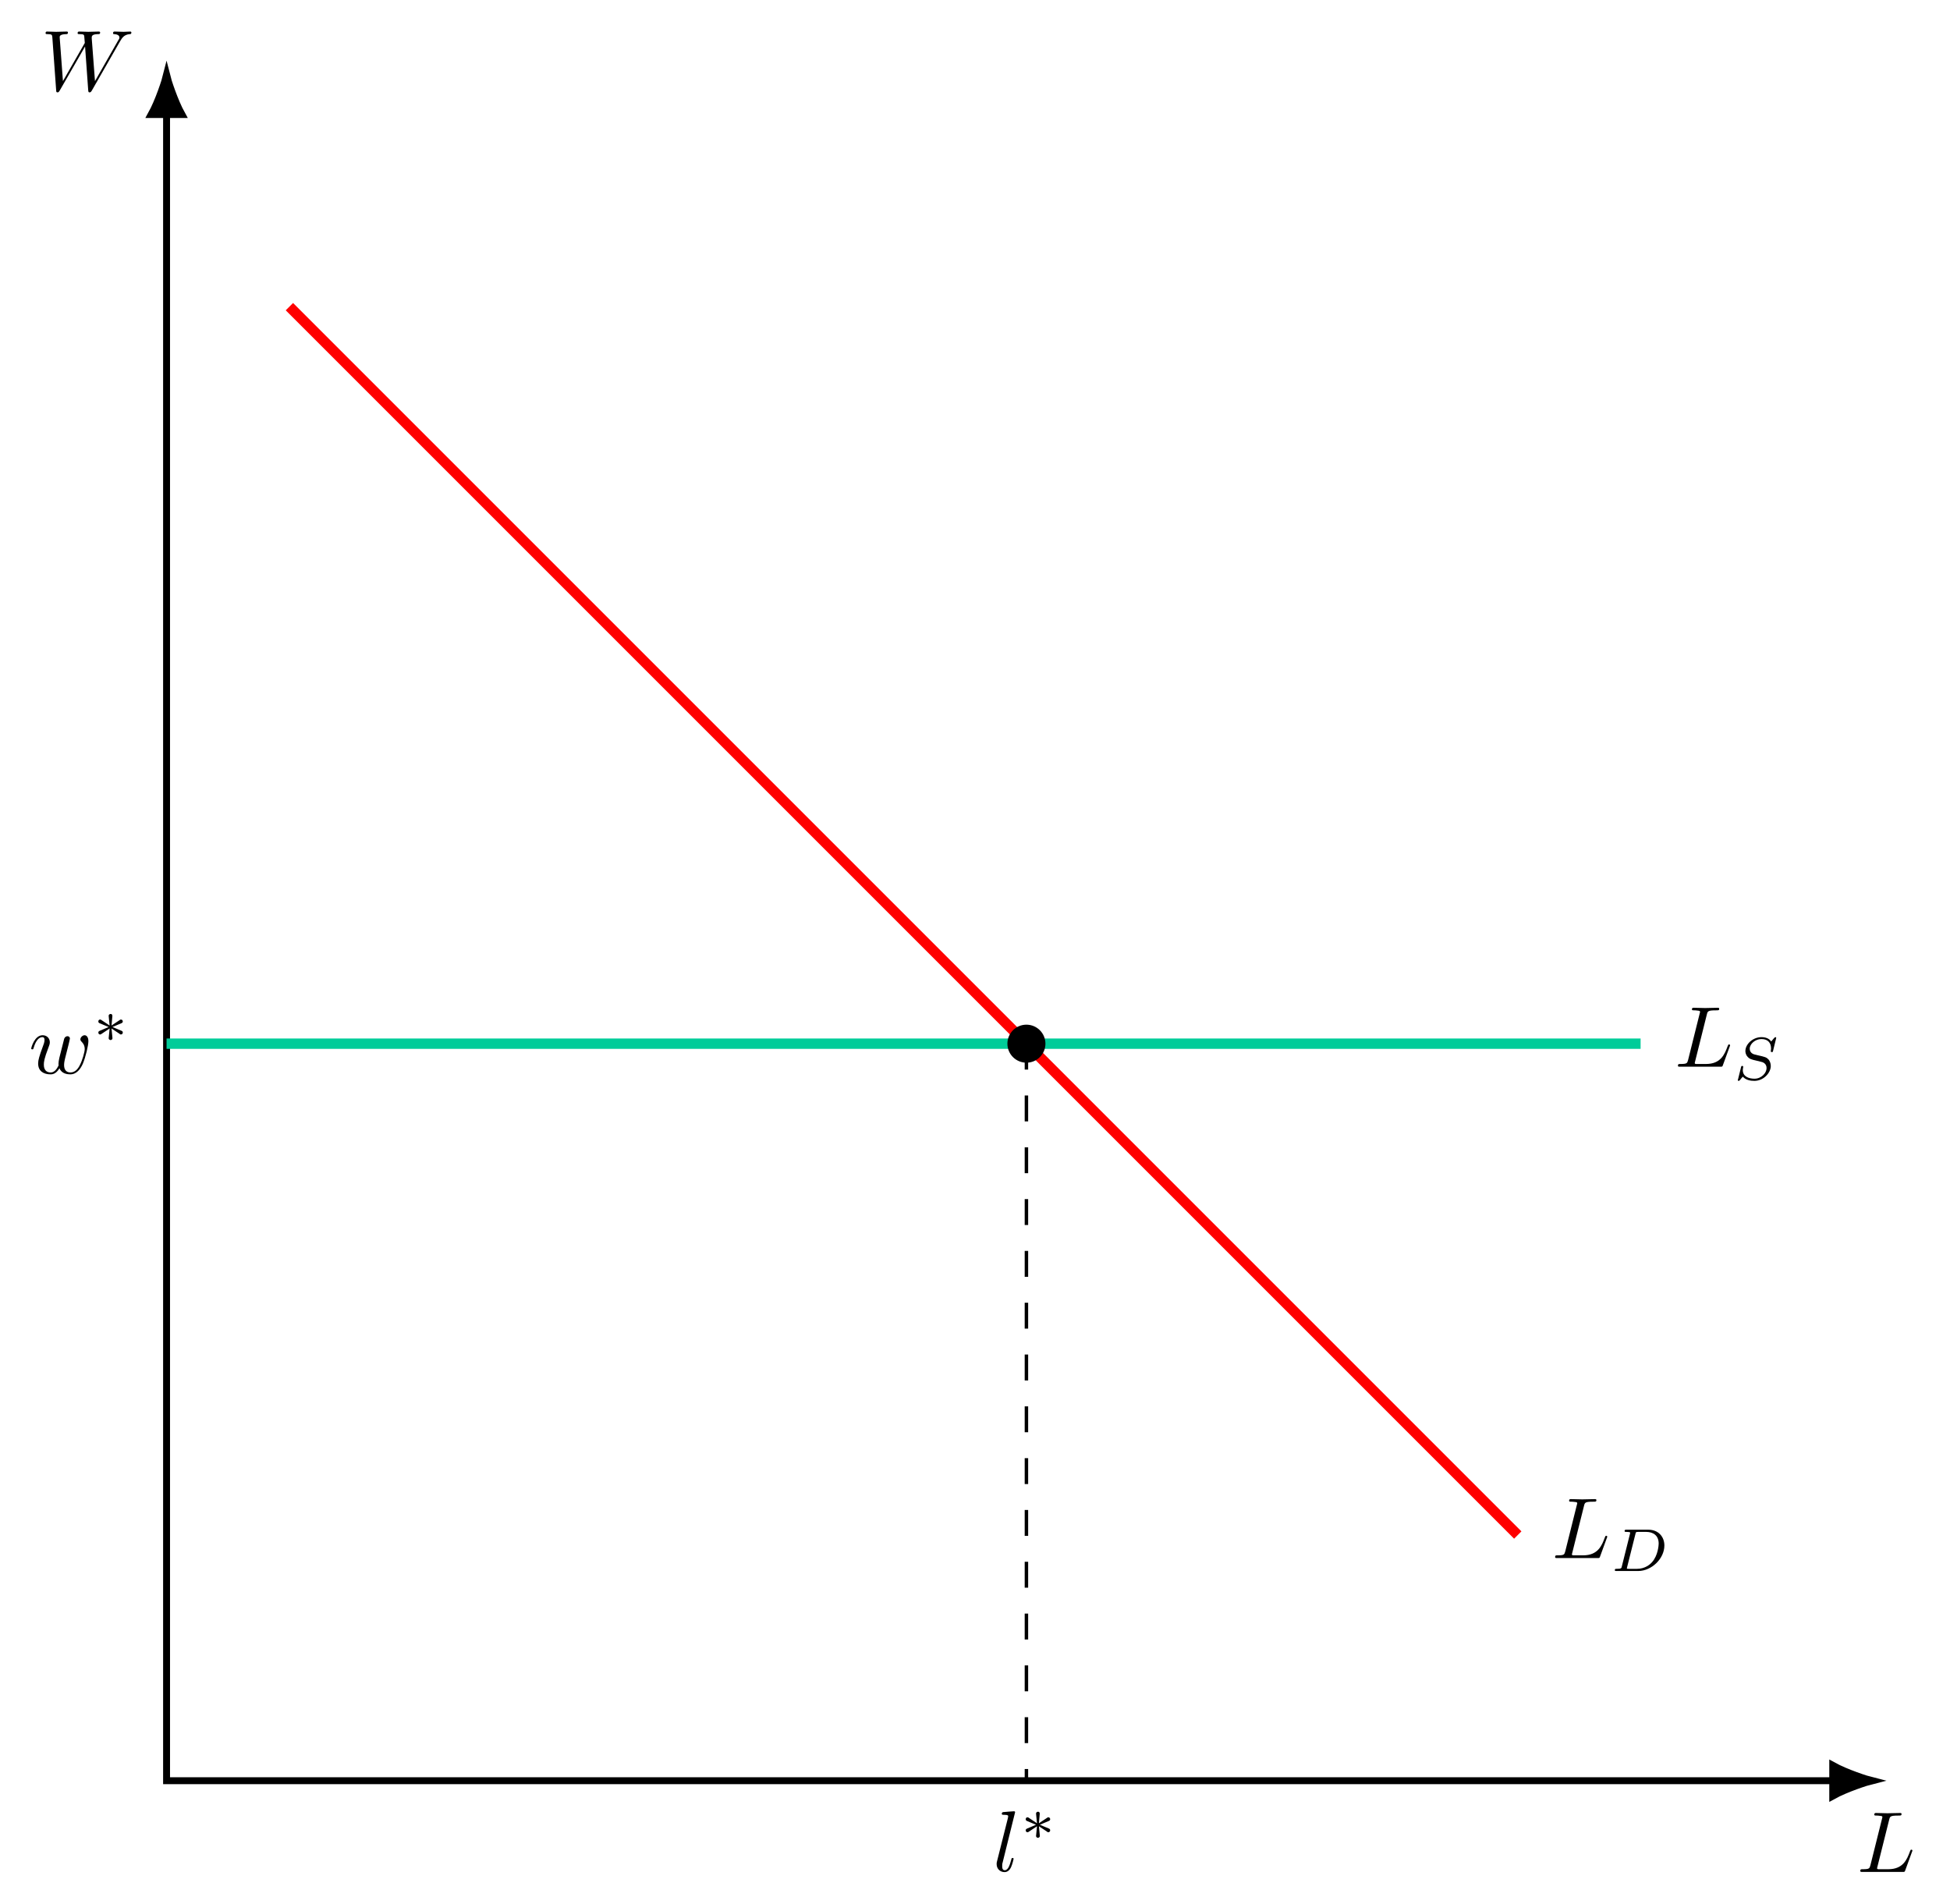
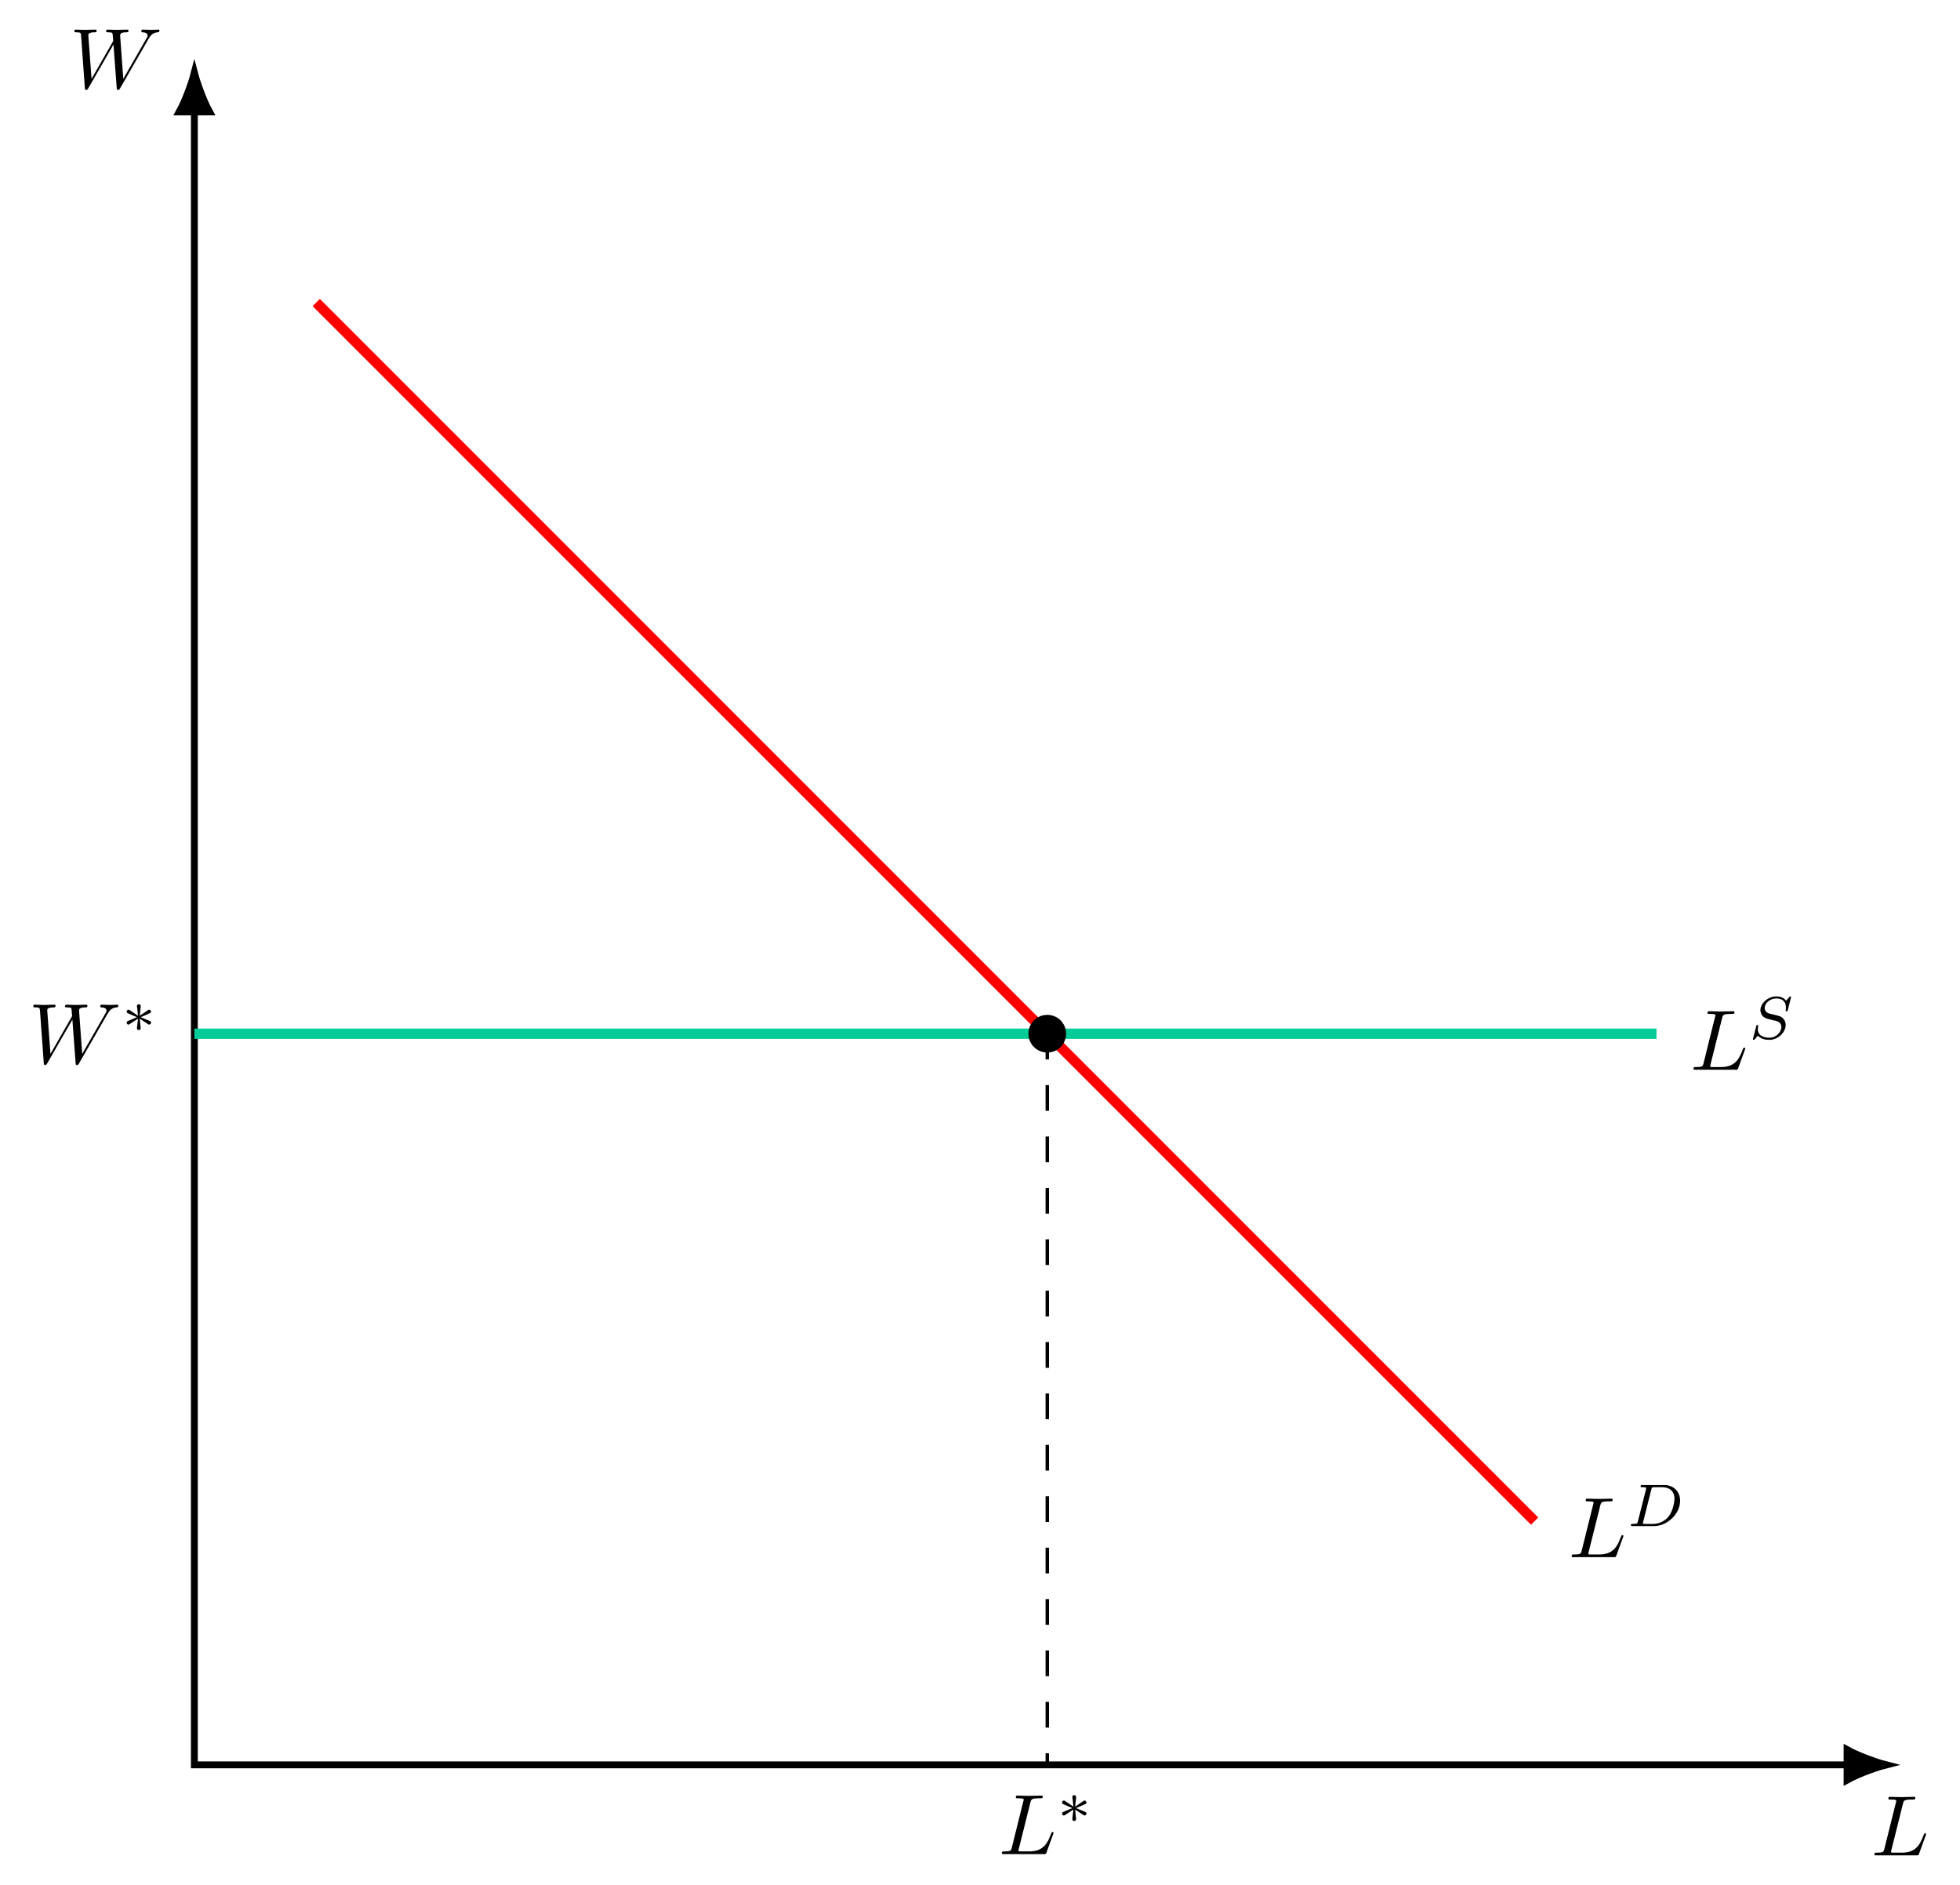
- <svg xmlns="http://www.w3.org/2000/svg" xmlns:xlink="http://www.w3.org/1999/xlink" width="224.355" height="218.997" viewBox="0 0 224.355 218.997">
+ <svg xmlns="http://www.w3.org/2000/svg" xmlns:xlink="http://www.w3.org/1999/xlink" width="227.747" height="218.997" viewBox="0 0 227.747 218.997">
  <defs>
    <g>
      <g id="glyph-0-0">
-         <path d="M 9.109 -5.641 C 9.359 -6.078 9.594 -6.422 10.219 -6.484 C 10.312 -6.484 10.422 -6.484 10.422 -6.672 C 10.422 -6.719 10.375 -6.781 10.297 -6.781 C 10.062 -6.781 9.781 -6.75 9.531 -6.75 C 9.188 -6.75 8.828 -6.781 8.5 -6.781 C 8.438 -6.781 8.312 -6.781 8.312 -6.594 C 8.312 -6.484 8.391 -6.484 8.453 -6.484 C 8.703 -6.469 9.047 -6.391 9.047 -6.094 C 9.047 -5.984 9 -5.906 8.906 -5.766 L 6.234 -1.078 L 5.859 -6.016 C 5.859 -6.219 5.828 -6.469 6.562 -6.484 C 6.734 -6.484 6.828 -6.484 6.828 -6.672 C 6.828 -6.781 6.719 -6.781 6.672 -6.781 C 6.281 -6.781 5.859 -6.75 5.469 -6.75 C 5.234 -6.75 4.656 -6.781 4.422 -6.781 C 4.359 -6.781 4.234 -6.781 4.234 -6.594 C 4.234 -6.484 4.328 -6.484 4.469 -6.484 C 4.906 -6.484 4.984 -6.422 5 -6.234 L 5.062 -5.469 L 2.547 -1.078 L 2.172 -6.125 C 2.172 -6.234 2.172 -6.469 2.922 -6.484 C 3.016 -6.484 3.125 -6.484 3.125 -6.672 C 3.125 -6.781 3.016 -6.781 2.984 -6.781 C 2.594 -6.781 2.172 -6.75 1.766 -6.75 C 1.422 -6.75 1.062 -6.781 0.719 -6.781 C 0.672 -6.781 0.547 -6.781 0.547 -6.594 C 0.547 -6.484 0.641 -6.484 0.797 -6.484 C 1.297 -6.484 1.297 -6.391 1.328 -6.109 L 1.766 -0.047 C 1.781 0.141 1.781 0.219 1.922 0.219 C 2.047 0.219 2.078 0.156 2.172 0.016 L 5.094 -5.062 L 5.453 -0.047 C 5.469 0.172 5.5 0.219 5.609 0.219 C 5.75 0.219 5.797 0.125 5.859 0.031 Z M 9.109 -5.641 " />
+         <path d="M 9.125 -5.641 C 9.375 -6.078 9.609 -6.438 10.234 -6.484 C 10.328 -6.5 10.438 -6.5 10.438 -6.688 C 10.438 -6.734 10.391 -6.797 10.312 -6.797 C 10.078 -6.797 9.797 -6.766 9.547 -6.766 C 9.203 -6.766 8.844 -6.797 8.516 -6.797 C 8.453 -6.797 8.328 -6.797 8.328 -6.609 C 8.328 -6.5 8.406 -6.484 8.469 -6.484 C 8.703 -6.484 9.062 -6.406 9.062 -6.094 C 9.062 -5.984 9 -5.906 8.922 -5.766 L 6.234 -1.078 L 5.875 -6.016 C 5.859 -6.219 5.844 -6.484 6.562 -6.484 C 6.734 -6.484 6.844 -6.484 6.844 -6.688 C 6.844 -6.781 6.734 -6.797 6.688 -6.797 C 6.297 -6.797 5.875 -6.766 5.469 -6.766 C 5.25 -6.766 4.656 -6.797 4.422 -6.797 C 4.375 -6.797 4.234 -6.797 4.234 -6.594 C 4.234 -6.484 4.344 -6.484 4.484 -6.484 C 4.922 -6.484 4.984 -6.422 5 -6.234 L 5.062 -5.469 L 2.547 -1.078 L 2.172 -6.125 C 2.172 -6.25 2.172 -6.484 2.922 -6.484 C 3.031 -6.484 3.141 -6.484 3.141 -6.688 C 3.141 -6.797 3.016 -6.797 3 -6.797 C 2.594 -6.797 2.188 -6.766 1.766 -6.766 C 1.422 -6.766 1.062 -6.797 0.734 -6.797 C 0.672 -6.797 0.547 -6.797 0.547 -6.609 C 0.547 -6.484 0.641 -6.484 0.797 -6.484 C 1.297 -6.484 1.297 -6.406 1.328 -6.125 L 1.766 -0.047 C 1.781 0.141 1.797 0.219 1.938 0.219 C 2.047 0.219 2.078 0.156 2.172 0.016 L 5.094 -5.062 L 5.469 -0.047 C 5.484 0.172 5.5 0.219 5.625 0.219 C 5.75 0.219 5.812 0.125 5.859 0.031 Z M 9.125 -5.641 " />
      </g>
      <g id="glyph-0-1">
-         <path d="M 3.719 -6.016 C 3.812 -6.375 3.828 -6.484 4.766 -6.484 C 5.062 -6.484 5.141 -6.484 5.141 -6.672 C 5.141 -6.781 5.031 -6.781 4.984 -6.781 C 4.656 -6.781 3.844 -6.75 3.516 -6.75 C 3.219 -6.75 2.5 -6.781 2.203 -6.781 C 2.125 -6.781 2 -6.781 2 -6.594 C 2 -6.484 2.094 -6.484 2.281 -6.484 C 2.312 -6.484 2.5 -6.484 2.656 -6.453 C 2.844 -6.438 2.938 -6.422 2.938 -6.297 C 2.938 -6.266 2.922 -6.234 2.891 -6.109 L 1.562 -0.781 C 1.453 -0.391 1.438 -0.312 0.656 -0.312 C 0.484 -0.312 0.391 -0.312 0.391 -0.109 C 0.391 0 0.484 0 0.656 0 L 5.25 0 C 5.5 0 5.5 0 5.562 -0.172 L 6.344 -2.312 C 6.391 -2.422 6.391 -2.438 6.391 -2.453 C 6.391 -2.5 6.359 -2.562 6.266 -2.562 C 6.188 -2.562 6.172 -2.516 6.109 -2.359 C 5.766 -1.438 5.328 -0.312 3.609 -0.312 L 2.672 -0.312 C 2.531 -0.312 2.516 -0.312 2.453 -0.312 C 2.359 -0.328 2.328 -0.344 2.328 -0.422 C 2.328 -0.453 2.328 -0.469 2.375 -0.641 Z M 3.719 -6.016 " />
-       </g>
-       <g id="glyph-0-2">
-         <path d="M 4.594 -3.375 C 4.641 -3.594 4.734 -3.953 4.734 -4.016 C 4.734 -4.188 4.594 -4.281 4.453 -4.281 C 4.328 -4.281 4.156 -4.203 4.078 -4 C 4.047 -3.938 3.594 -2.031 3.516 -1.781 C 3.453 -1.484 3.422 -1.297 3.422 -1.125 C 3.422 -1.016 3.422 -1 3.438 -0.938 C 3.203 -0.422 2.906 -0.109 2.531 -0.109 C 1.734 -0.109 1.734 -0.844 1.734 -1.016 C 1.734 -1.328 1.781 -1.719 2.25 -2.938 C 2.359 -3.234 2.422 -3.375 2.422 -3.578 C 2.422 -4.031 2.094 -4.391 1.594 -4.391 C 0.656 -4.391 0.281 -2.953 0.281 -2.859 C 0.281 -2.766 0.391 -2.766 0.406 -2.766 C 0.5 -2.766 0.516 -2.781 0.562 -2.938 C 0.828 -3.859 1.219 -4.172 1.562 -4.172 C 1.656 -4.172 1.812 -4.156 1.812 -3.844 C 1.812 -3.594 1.703 -3.312 1.641 -3.156 C 1.203 -1.984 1.078 -1.516 1.078 -1.141 C 1.078 -0.234 1.75 0.109 2.5 0.109 C 2.656 0.109 3.125 0.109 3.531 -0.594 C 3.781 0.047 4.469 0.109 4.766 0.109 C 5.516 0.109 5.953 -0.516 6.219 -1.109 C 6.547 -1.891 6.859 -3.219 6.859 -3.703 C 6.859 -4.25 6.594 -4.391 6.422 -4.391 C 6.188 -4.391 5.938 -4.141 5.938 -3.922 C 5.938 -3.781 6 -3.734 6.078 -3.641 C 6.188 -3.531 6.438 -3.281 6.438 -2.797 C 6.438 -2.469 6.156 -1.484 5.891 -0.984 C 5.641 -0.453 5.281 -0.109 4.797 -0.109 C 4.328 -0.109 4.062 -0.406 4.062 -0.969 C 4.062 -1.25 4.141 -1.562 4.172 -1.703 Z M 4.594 -3.375 " />
-       </g>
-       <g id="glyph-0-3">
-         <path d="M 2.562 -6.781 C 2.562 -6.797 2.562 -6.891 2.438 -6.891 C 2.203 -6.891 1.484 -6.812 1.219 -6.797 C 1.141 -6.781 1.031 -6.781 1.031 -6.594 C 1.031 -6.484 1.141 -6.484 1.281 -6.484 C 1.766 -6.484 1.766 -6.391 1.766 -6.312 L 1.734 -6.109 L 0.484 -1.141 C 0.453 -1.031 0.438 -0.969 0.438 -0.812 C 0.438 -0.234 0.875 0.109 1.344 0.109 C 1.672 0.109 1.922 -0.094 2.094 -0.453 C 2.266 -0.828 2.391 -1.406 2.391 -1.422 C 2.391 -1.516 2.297 -1.516 2.266 -1.516 C 2.172 -1.516 2.156 -1.484 2.125 -1.344 C 1.953 -0.703 1.766 -0.109 1.375 -0.109 C 1.078 -0.109 1.078 -0.422 1.078 -0.562 C 1.078 -0.812 1.078 -0.859 1.141 -1.047 Z M 2.562 -6.781 " />
+         <path d="M 3.719 -6.016 C 3.812 -6.375 3.844 -6.484 4.781 -6.484 C 5.078 -6.484 5.156 -6.484 5.156 -6.672 C 5.156 -6.797 5.047 -6.797 5 -6.797 C 4.672 -6.797 3.859 -6.766 3.516 -6.766 C 3.219 -6.766 2.5 -6.797 2.203 -6.797 C 2.125 -6.797 2.016 -6.797 2.016 -6.594 C 2.016 -6.484 2.094 -6.484 2.297 -6.484 C 2.312 -6.484 2.5 -6.484 2.672 -6.469 C 2.844 -6.453 2.938 -6.438 2.938 -6.312 C 2.938 -6.266 2.922 -6.234 2.891 -6.125 L 1.562 -0.781 C 1.469 -0.391 1.438 -0.312 0.656 -0.312 C 0.484 -0.312 0.391 -0.312 0.391 -0.109 C 0.391 0 0.484 0 0.656 0 L 5.266 0 C 5.5 0 5.516 0 5.578 -0.172 L 6.359 -2.312 C 6.406 -2.422 6.406 -2.453 6.406 -2.453 C 6.406 -2.5 6.375 -2.562 6.281 -2.562 C 6.188 -2.562 6.188 -2.516 6.109 -2.359 C 5.766 -1.438 5.328 -0.312 3.609 -0.312 L 2.672 -0.312 C 2.531 -0.312 2.516 -0.312 2.453 -0.312 C 2.359 -0.328 2.328 -0.344 2.328 -0.422 C 2.328 -0.453 2.328 -0.469 2.375 -0.641 Z M 3.719 -6.016 " />
      </g>
      <g id="glyph-1-0">
-         <path d="M 1.312 -0.547 C 1.266 -0.312 1.25 -0.25 0.703 -0.25 C 0.578 -0.25 0.5 -0.25 0.5 -0.094 C 0.5 0 0.578 0 0.703 0 L 3.188 0 C 4.734 0 6.203 -1.422 6.203 -2.938 C 6.203 -3.953 5.5 -4.75 4.375 -4.75 L 1.844 -4.75 C 1.703 -4.75 1.625 -4.75 1.625 -4.594 C 1.625 -4.5 1.703 -4.5 1.844 -4.5 C 1.953 -4.5 1.984 -4.5 2.109 -4.484 C 2.25 -4.469 2.266 -4.453 2.266 -4.391 C 2.266 -4.375 2.266 -4.344 2.234 -4.234 Z M 2.875 -4.266 C 2.922 -4.484 2.938 -4.5 3.219 -4.5 L 4.109 -4.5 C 4.891 -4.5 5.547 -4.109 5.547 -3.156 C 5.547 -3 5.484 -1.797 4.781 -1.016 C 4.516 -0.703 3.922 -0.25 3.062 -0.25 L 2.109 -0.25 C 1.891 -0.25 1.891 -0.25 1.891 -0.312 C 1.891 -0.328 1.891 -0.359 1.922 -0.469 Z M 2.875 -4.266 " />
+         <path d="M 1.312 -0.547 C 1.266 -0.312 1.25 -0.25 0.703 -0.25 C 0.578 -0.25 0.5 -0.25 0.5 -0.094 C 0.5 0 0.578 0 0.703 0 L 3.188 0 C 4.734 0 6.219 -1.422 6.219 -2.938 C 6.219 -3.953 5.516 -4.766 4.391 -4.766 L 1.844 -4.766 C 1.703 -4.766 1.625 -4.766 1.625 -4.609 C 1.625 -4.516 1.703 -4.516 1.859 -4.516 C 1.969 -4.516 2 -4.516 2.125 -4.5 C 2.266 -4.484 2.266 -4.469 2.266 -4.391 C 2.266 -4.391 2.266 -4.344 2.25 -4.25 Z M 2.875 -4.266 C 2.938 -4.484 2.938 -4.516 3.234 -4.516 L 4.125 -4.516 C 4.906 -4.516 5.562 -4.125 5.562 -3.172 C 5.562 -3.016 5.484 -1.812 4.797 -1.016 C 4.516 -0.703 3.922 -0.25 3.062 -0.25 L 2.125 -0.25 C 1.906 -0.25 1.891 -0.266 1.891 -0.328 C 1.891 -0.328 1.891 -0.359 1.922 -0.469 Z M 2.875 -4.266 " />
      </g>
      <g id="glyph-1-1">
-         <path d="M 4.938 -4.797 C 4.938 -4.828 4.922 -4.891 4.844 -4.891 C 4.812 -4.891 4.797 -4.875 4.703 -4.797 L 4.359 -4.391 C 4.109 -4.766 3.672 -4.891 3.234 -4.891 C 2.266 -4.891 1.391 -4.094 1.391 -3.297 C 1.391 -3.188 1.406 -2.906 1.625 -2.656 C 1.859 -2.375 2.109 -2.312 2.594 -2.203 C 2.719 -2.172 3.078 -2.094 3.172 -2.062 C 3.406 -2.016 3.828 -1.859 3.828 -1.328 C 3.828 -0.766 3.234 -0.109 2.438 -0.109 C 1.828 -0.109 1.094 -0.328 1.094 -1.094 C 1.094 -1.172 1.109 -1.328 1.141 -1.453 C 1.141 -1.469 1.141 -1.484 1.141 -1.484 C 1.141 -1.578 1.062 -1.578 1.031 -1.578 C 0.938 -1.578 0.922 -1.562 0.891 -1.438 L 0.547 -0.047 C 0.531 -0.016 0.516 0.016 0.516 0.062 C 0.516 0.094 0.547 0.141 0.625 0.141 C 0.656 0.141 0.672 0.125 0.766 0.047 C 0.828 -0.047 1.016 -0.266 1.094 -0.344 C 1.453 0.062 2 0.141 2.422 0.141 C 3.469 0.141 4.312 -0.766 4.312 -1.578 C 4.312 -1.891 4.188 -2.172 4.047 -2.328 C 3.797 -2.578 3.688 -2.609 2.797 -2.812 C 2.656 -2.844 2.422 -2.906 2.359 -2.922 C 2.188 -2.984 1.891 -3.156 1.891 -3.562 C 1.891 -4.109 2.516 -4.672 3.234 -4.672 C 3.984 -4.672 4.344 -4.234 4.344 -3.578 C 4.344 -3.484 4.312 -3.328 4.312 -3.266 C 4.312 -3.172 4.406 -3.172 4.438 -3.172 C 4.547 -3.172 4.547 -3.203 4.578 -3.328 Z M 4.938 -4.797 " />
+         <path d="M 4.953 -4.812 C 4.953 -4.844 4.922 -4.906 4.859 -4.906 C 4.812 -4.906 4.812 -4.891 4.719 -4.797 L 4.375 -4.406 C 4.109 -4.781 3.672 -4.906 3.25 -4.906 C 2.266 -4.906 1.391 -4.109 1.391 -3.297 C 1.391 -3.203 1.422 -2.922 1.625 -2.656 C 1.859 -2.391 2.125 -2.328 2.594 -2.203 C 2.734 -2.172 3.078 -2.094 3.188 -2.062 C 3.406 -2.016 3.828 -1.859 3.828 -1.344 C 3.828 -0.781 3.234 -0.109 2.453 -0.109 C 1.828 -0.109 1.094 -0.328 1.094 -1.094 C 1.094 -1.172 1.109 -1.328 1.141 -1.453 C 1.141 -1.484 1.141 -1.484 1.141 -1.484 C 1.141 -1.578 1.062 -1.578 1.031 -1.578 C 0.938 -1.578 0.922 -1.562 0.906 -1.438 L 0.547 -0.047 C 0.531 -0.016 0.516 0.016 0.516 0.062 C 0.516 0.094 0.547 0.141 0.625 0.141 C 0.656 0.141 0.672 0.125 0.766 0.047 C 0.844 -0.047 1.016 -0.266 1.094 -0.344 C 1.469 0.062 2 0.141 2.422 0.141 C 3.484 0.141 4.328 -0.766 4.328 -1.594 C 4.328 -1.891 4.203 -2.172 4.047 -2.328 C 3.812 -2.578 3.703 -2.609 2.797 -2.828 C 2.656 -2.859 2.422 -2.906 2.359 -2.938 C 2.188 -3 1.891 -3.172 1.891 -3.562 C 1.891 -4.125 2.516 -4.672 3.234 -4.672 C 4 -4.672 4.359 -4.25 4.359 -3.594 C 4.359 -3.5 4.328 -3.344 4.328 -3.281 C 4.328 -3.172 4.406 -3.172 4.453 -3.172 C 4.547 -3.172 4.562 -3.219 4.578 -3.328 Z M 4.953 -4.812 " />
      </g>
      <g id="glyph-2-0">
-         <path d="M 2.25 -1.734 C 2.812 -1.984 3.078 -2.078 3.25 -2.156 C 3.375 -2.219 3.438 -2.25 3.438 -2.375 C 3.438 -2.5 3.344 -2.594 3.219 -2.594 C 3.172 -2.594 3.156 -2.594 3.078 -2.531 L 2.141 -1.906 L 2.234 -2.938 C 2.25 -3.062 2.234 -3.234 2.031 -3.234 C 1.953 -3.234 1.812 -3.172 1.812 -3.031 C 1.812 -2.969 1.844 -2.75 1.844 -2.688 C 1.859 -2.562 1.906 -2.062 1.922 -1.906 L 0.984 -2.531 C 0.922 -2.578 0.891 -2.594 0.828 -2.594 C 0.703 -2.594 0.625 -2.5 0.625 -2.375 C 0.625 -2.234 0.703 -2.203 0.766 -2.172 L 1.812 -1.734 C 1.25 -1.484 0.984 -1.391 0.812 -1.312 C 0.688 -1.25 0.625 -1.219 0.625 -1.094 C 0.625 -0.969 0.703 -0.875 0.828 -0.875 C 0.891 -0.875 0.891 -0.875 0.984 -0.938 L 1.922 -1.562 L 1.812 -0.438 C 1.812 -0.297 1.953 -0.234 2.031 -0.234 C 2.109 -0.234 2.25 -0.297 2.25 -0.438 C 2.25 -0.5 2.219 -0.719 2.219 -0.781 C 2.203 -0.906 2.156 -1.406 2.141 -1.562 L 2.969 -1.016 C 3.156 -0.875 3.156 -0.875 3.219 -0.875 C 3.344 -0.875 3.438 -0.969 3.438 -1.094 C 3.438 -1.234 3.359 -1.266 3.297 -1.297 Z M 2.25 -1.734 " />
+         <path d="M 2.25 -1.734 C 2.828 -1.984 3.078 -2.078 3.25 -2.172 C 3.391 -2.219 3.453 -2.25 3.453 -2.391 C 3.453 -2.5 3.359 -2.609 3.234 -2.609 C 3.188 -2.609 3.172 -2.609 3.094 -2.547 L 2.141 -1.906 L 2.25 -2.938 C 2.266 -3.062 2.25 -3.234 2.031 -3.234 C 1.953 -3.234 1.812 -3.188 1.812 -3.031 C 1.812 -2.969 1.844 -2.766 1.859 -2.688 C 1.875 -2.578 1.922 -2.062 1.938 -1.906 L 0.984 -2.547 C 0.922 -2.578 0.906 -2.609 0.844 -2.609 C 0.703 -2.609 0.625 -2.5 0.625 -2.391 C 0.625 -2.25 0.703 -2.203 0.766 -2.188 L 1.812 -1.734 C 1.25 -1.484 0.984 -1.391 0.812 -1.312 C 0.688 -1.25 0.625 -1.219 0.625 -1.094 C 0.625 -0.969 0.703 -0.875 0.844 -0.875 C 0.891 -0.875 0.906 -0.875 0.984 -0.938 L 1.938 -1.562 L 1.812 -0.453 C 1.812 -0.297 1.953 -0.234 2.031 -0.234 C 2.125 -0.234 2.25 -0.297 2.25 -0.453 C 2.25 -0.516 2.219 -0.719 2.219 -0.781 C 2.203 -0.906 2.156 -1.406 2.141 -1.562 L 2.969 -1.016 C 3.156 -0.875 3.172 -0.875 3.234 -0.875 C 3.359 -0.875 3.453 -0.969 3.453 -1.094 C 3.453 -1.234 3.359 -1.266 3.297 -1.297 Z M 2.25 -1.734 " />
      </g>
    </g>
    <clipPath id="clip-0">
-       <path clip-rule="nonzero" d="M 6 0.312 L 33 0.312 L 33 25 L 6 25 Z M 6 0.312 " />
+       <path clip-rule="nonzero" d="M 9 0.121 L 36 0.121 L 36 25 L 9 25 Z M 9 0.121 " />
    </clipPath>
    <clipPath id="clip-1">
-       <path clip-rule="nonzero" d="M 199 191 L 223.711 191 L 223.711 218 L 199 218 Z M 199 191 " />
+       <path clip-rule="nonzero" d="M 203 192 L 227.496 192 L 227.496 218.875 L 203 218.875 Z M 203 192 " />
    </clipPath>
  </defs>
-   <path fill="none" stroke-width="0.797" stroke-linecap="butt" stroke-linejoin="miter" stroke="rgb(0%, 0%, 0%)" stroke-opacity="1" stroke-miterlimit="10" d="M 0 192.25 L 0 -0.001 L 192.25 -0.001 " transform="matrix(0.997133, 0, 0, -0.997133, 19.16391, 204.8743)" />
-   <path fill-rule="nonzero" fill="rgb(0%, 0%, 0%)" fill-opacity="1" d="M 19.164 8.652 C 19.027 9.211 18.246 11.648 17.398 13.176 L 20.93 13.176 C 20.082 11.648 19.301 9.211 19.164 8.652 Z M 19.164 8.652 " />
+   <path fill="none" stroke-width="0.797" stroke-linecap="butt" stroke-linejoin="miter" stroke="rgb(0%, 0%, 0%)" stroke-opacity="1" stroke-miterlimit="10" d="M -0.001 192.252 L -0.001 -0.001 L 192.251 -0.001 " transform="matrix(0.99889, 0, 0, -0.99889, 22.58691, 205.0424)" />
+   <path fill-rule="nonzero" fill="rgb(0%, 0%, 0%)" fill-opacity="1" d="M 22.586 8.477 C 22.449 9.031 21.668 11.477 20.816 13.004 L 24.355 13.004 C 23.508 11.477 22.727 9.031 22.586 8.477 Z M 22.586 8.477 " />
  <g clip-path="url(#clip-0)">
-     <path fill="none" stroke-width="0.797" stroke-linecap="butt" stroke-linejoin="miter" stroke="rgb(0%, 0%, 0%)" stroke-opacity="1" stroke-miterlimit="10" d="M 4.535 -0 C 3.975 0.137 1.531 0.92 -0.001 1.771 L -0.001 -1.771 C 1.531 -0.921 3.975 -0.137 4.535 -0 Z M 4.535 -0 " transform="matrix(0, -0.997133, -0.997133, 0, 19.16391, 13.17469)" />
+     <path fill="none" stroke-width="0.797" stroke-linecap="butt" stroke-linejoin="miter" stroke="rgb(0%, 0%, 0%)" stroke-opacity="1" stroke-miterlimit="10" d="M 4.533 0.001 C 3.978 0.138 1.53 0.92 0.001 1.772 L 0.001 -1.771 C 1.53 -0.922 3.978 -0.14 4.533 0.001 Z M 4.533 0.001 " transform="matrix(0, -0.99889, -0.99889, 0, 22.58691, 13.00496)" />
  </g>
-   <path fill-rule="nonzero" fill="rgb(0%, 0%, 0%)" fill-opacity="1" d="M 215.383 204.875 C 214.828 204.738 212.391 203.957 210.863 203.109 L 210.863 206.641 C 212.391 205.793 214.828 205.012 215.383 204.875 Z M 215.383 204.875 " />
+   <path fill-rule="nonzero" fill="rgb(0%, 0%, 0%)" fill-opacity="1" d="M 219.152 205.043 C 218.598 204.906 216.152 204.121 214.625 203.273 L 214.625 206.812 C 216.152 205.961 218.598 205.18 219.152 205.043 Z M 219.152 205.043 " />
  <g clip-path="url(#clip-1)">
-     <path fill="none" stroke-width="0.797" stroke-linecap="butt" stroke-linejoin="miter" stroke="rgb(0%, 0%, 0%)" stroke-opacity="1" stroke-miterlimit="10" d="M 4.532 -0.001 C 3.976 0.136 1.531 0.92 -0 1.77 L -0 -1.771 C 1.531 -0.921 3.976 -0.138 4.532 -0.001 Z M 4.532 -0.001 " transform="matrix(0.997133, 0, 0, -0.997133, 210.8635, 204.8743)" />
+     <path fill="none" stroke-width="0.797" stroke-linecap="butt" stroke-linejoin="miter" stroke="rgb(0%, 0%, 0%)" stroke-opacity="1" stroke-miterlimit="10" d="M 4.533 -0.001 C 3.978 0.136 1.53 0.922 0.001 1.771 L 0.001 -1.772 C 1.53 -0.92 3.978 -0.137 4.533 -0.001 Z M 4.533 -0.001 " transform="matrix(0.99889, 0, 0, -0.99889, 214.6243, 205.0424)" />
  </g>
  <g fill="rgb(0%, 0%, 0%)" fill-opacity="1">
-     <use xlink:href="#glyph-0-0" x="4.694" y="10.411" />
+     <use xlink:href="#glyph-0-0" x="8.091" y="10.237" />
  </g>
  <g fill="rgb(0%, 0%, 0%)" fill-opacity="1">
-     <use xlink:href="#glyph-0-1" x="213.64" y="215.37" />
+     <use xlink:href="#glyph-0-1" x="217.405" y="215.557" />
  </g>
-   <path fill="none" stroke-width="1.196" stroke-linecap="butt" stroke-linejoin="miter" stroke="rgb(100%, 0%, 0%)" stroke-opacity="1" stroke-miterlimit="10" d="M 14.174 170.081 L 155.908 28.346 " transform="matrix(0.997133, 0, 0, -0.997133, 19.16391, 204.8743)" />
+   <path fill="none" stroke-width="1.196" stroke-linecap="butt" stroke-linejoin="miter" stroke="rgb(100%, 0%, 0%)" stroke-opacity="1" stroke-miterlimit="10" d="M 14.175 170.083 L 155.906 28.347 " transform="matrix(0.99889, 0, 0, -0.99889, 22.58691, 205.0424)" />
  <g fill="rgb(0%, 0%, 0%)" fill-opacity="1">
-     <use xlink:href="#glyph-0-1" x="178.53" y="179.258" />
+     <use xlink:href="#glyph-0-1" x="182.233" y="180.913" />
  </g>
  <g fill="rgb(0%, 0%, 0%)" fill-opacity="1">
-     <use xlink:href="#glyph-1-0" x="185.29" y="180.748" />
+     <use xlink:href="#glyph-1-0" x="189.006" y="177.301" />
  </g>
-   <path fill="none" stroke-width="1.196" stroke-linecap="butt" stroke-linejoin="miter" stroke="rgb(0%, 79.999%, 59.999%)" stroke-opacity="1" stroke-miterlimit="10" d="M 0 85.04 L 170.081 85.04 " transform="matrix(0.997133, 0, 0, -0.997133, 19.16391, 204.8743)" />
+   <path fill="none" stroke-width="1.196" stroke-linecap="butt" stroke-linejoin="miter" stroke="rgb(0%, 79.999%, 59.999%)" stroke-opacity="1" stroke-miterlimit="10" d="M -0.001 85.039 L 170.082 85.039 " transform="matrix(0.99889, 0, 0, -0.99889, 22.58691, 205.0424)" />
  <g fill="rgb(0%, 0%, 0%)" fill-opacity="1">
-     <use xlink:href="#glyph-0-2" x="3.31" y="123.498" />
+     <use xlink:href="#glyph-0-0" x="3.317" y="123.523" />
  </g>
  <g fill="rgb(0%, 0%, 0%)" fill-opacity="1">
-     <use xlink:href="#glyph-2-0" x="10.69" y="119.894" />
+     <use xlink:href="#glyph-2-0" x="14.097" y="119.912" />
  </g>
  <g fill="rgb(0%, 0%, 0%)" fill-opacity="1">
-     <use xlink:href="#glyph-0-1" x="192.662" y="122.727" />
+     <use xlink:href="#glyph-0-1" x="196.391" y="124.283" />
  </g>
  <g fill="rgb(0%, 0%, 0%)" fill-opacity="1">
-     <use xlink:href="#glyph-1-1" x="199.423" y="124.217" />
+     <use xlink:href="#glyph-1-1" x="203.163" y="120.671" />
  </g>
-   <path fill-rule="nonzero" fill="rgb(0%, 0%, 0%)" fill-opacity="1" stroke-width="0.399" stroke-linecap="butt" stroke-linejoin="miter" stroke="rgb(0%, 0%, 0%)" stroke-opacity="1" stroke-miterlimit="10" d="M 101.208 85.04 C 101.208 86.141 100.315 87.034 99.214 87.034 C 98.113 87.034 97.22 86.141 97.22 85.04 C 97.22 83.939 98.113 83.046 99.214 83.046 C 100.315 83.046 101.208 83.939 101.208 85.04 Z M 101.208 85.04 " transform="matrix(0.997133, 0, 0, -0.997133, 19.16391, 204.8743)" />
-   <path fill="none" stroke-width="0.399" stroke-linecap="butt" stroke-linejoin="miter" stroke="rgb(0%, 0%, 0%)" stroke-opacity="1" stroke-dasharray="2.989 2.989" stroke-miterlimit="10" d="M 99.214 85.04 L 99.214 -0.001 " transform="matrix(0.997133, 0, 0, -0.997133, 19.16391, 204.8743)" />
+   <path fill-rule="nonzero" fill="rgb(0%, 0%, 0%)" fill-opacity="1" stroke-width="0.399" stroke-linecap="butt" stroke-linejoin="miter" stroke="rgb(0%, 0%, 0%)" stroke-opacity="1" stroke-miterlimit="10" d="M 101.205 85.039 C 101.205 86.142 100.313 87.033 99.215 87.033 C 98.112 87.033 97.22 86.142 97.22 85.039 C 97.22 83.94 98.112 83.049 99.215 83.049 C 100.313 83.049 101.205 83.94 101.205 85.039 Z M 101.205 85.039 " transform="matrix(0.99889, 0, 0, -0.99889, 22.58691, 205.0424)" />
+   <path fill="none" stroke-width="0.399" stroke-linecap="butt" stroke-linejoin="miter" stroke="rgb(0%, 0%, 0%)" stroke-opacity="1" stroke-dasharray="2.989 2.989" stroke-miterlimit="10" d="M 99.215 85.039 L 99.215 -0.001 " transform="matrix(0.99889, 0, 0, -0.99889, 22.58691, 205.0424)" />
  <g fill="rgb(0%, 0%, 0%)" fill-opacity="1">
-     <use xlink:href="#glyph-0-3" x="114.229" y="215.282" />
+     <use xlink:href="#glyph-0-1" x="116.015" y="215.411" />
  </g>
  <g fill="rgb(0%, 0%, 0%)" fill-opacity="1">
-     <use xlink:href="#glyph-2-0" x="117.389" y="211.678" />
+     <use xlink:href="#glyph-2-0" x="122.788" y="211.799" />
  </g>
</svg>
